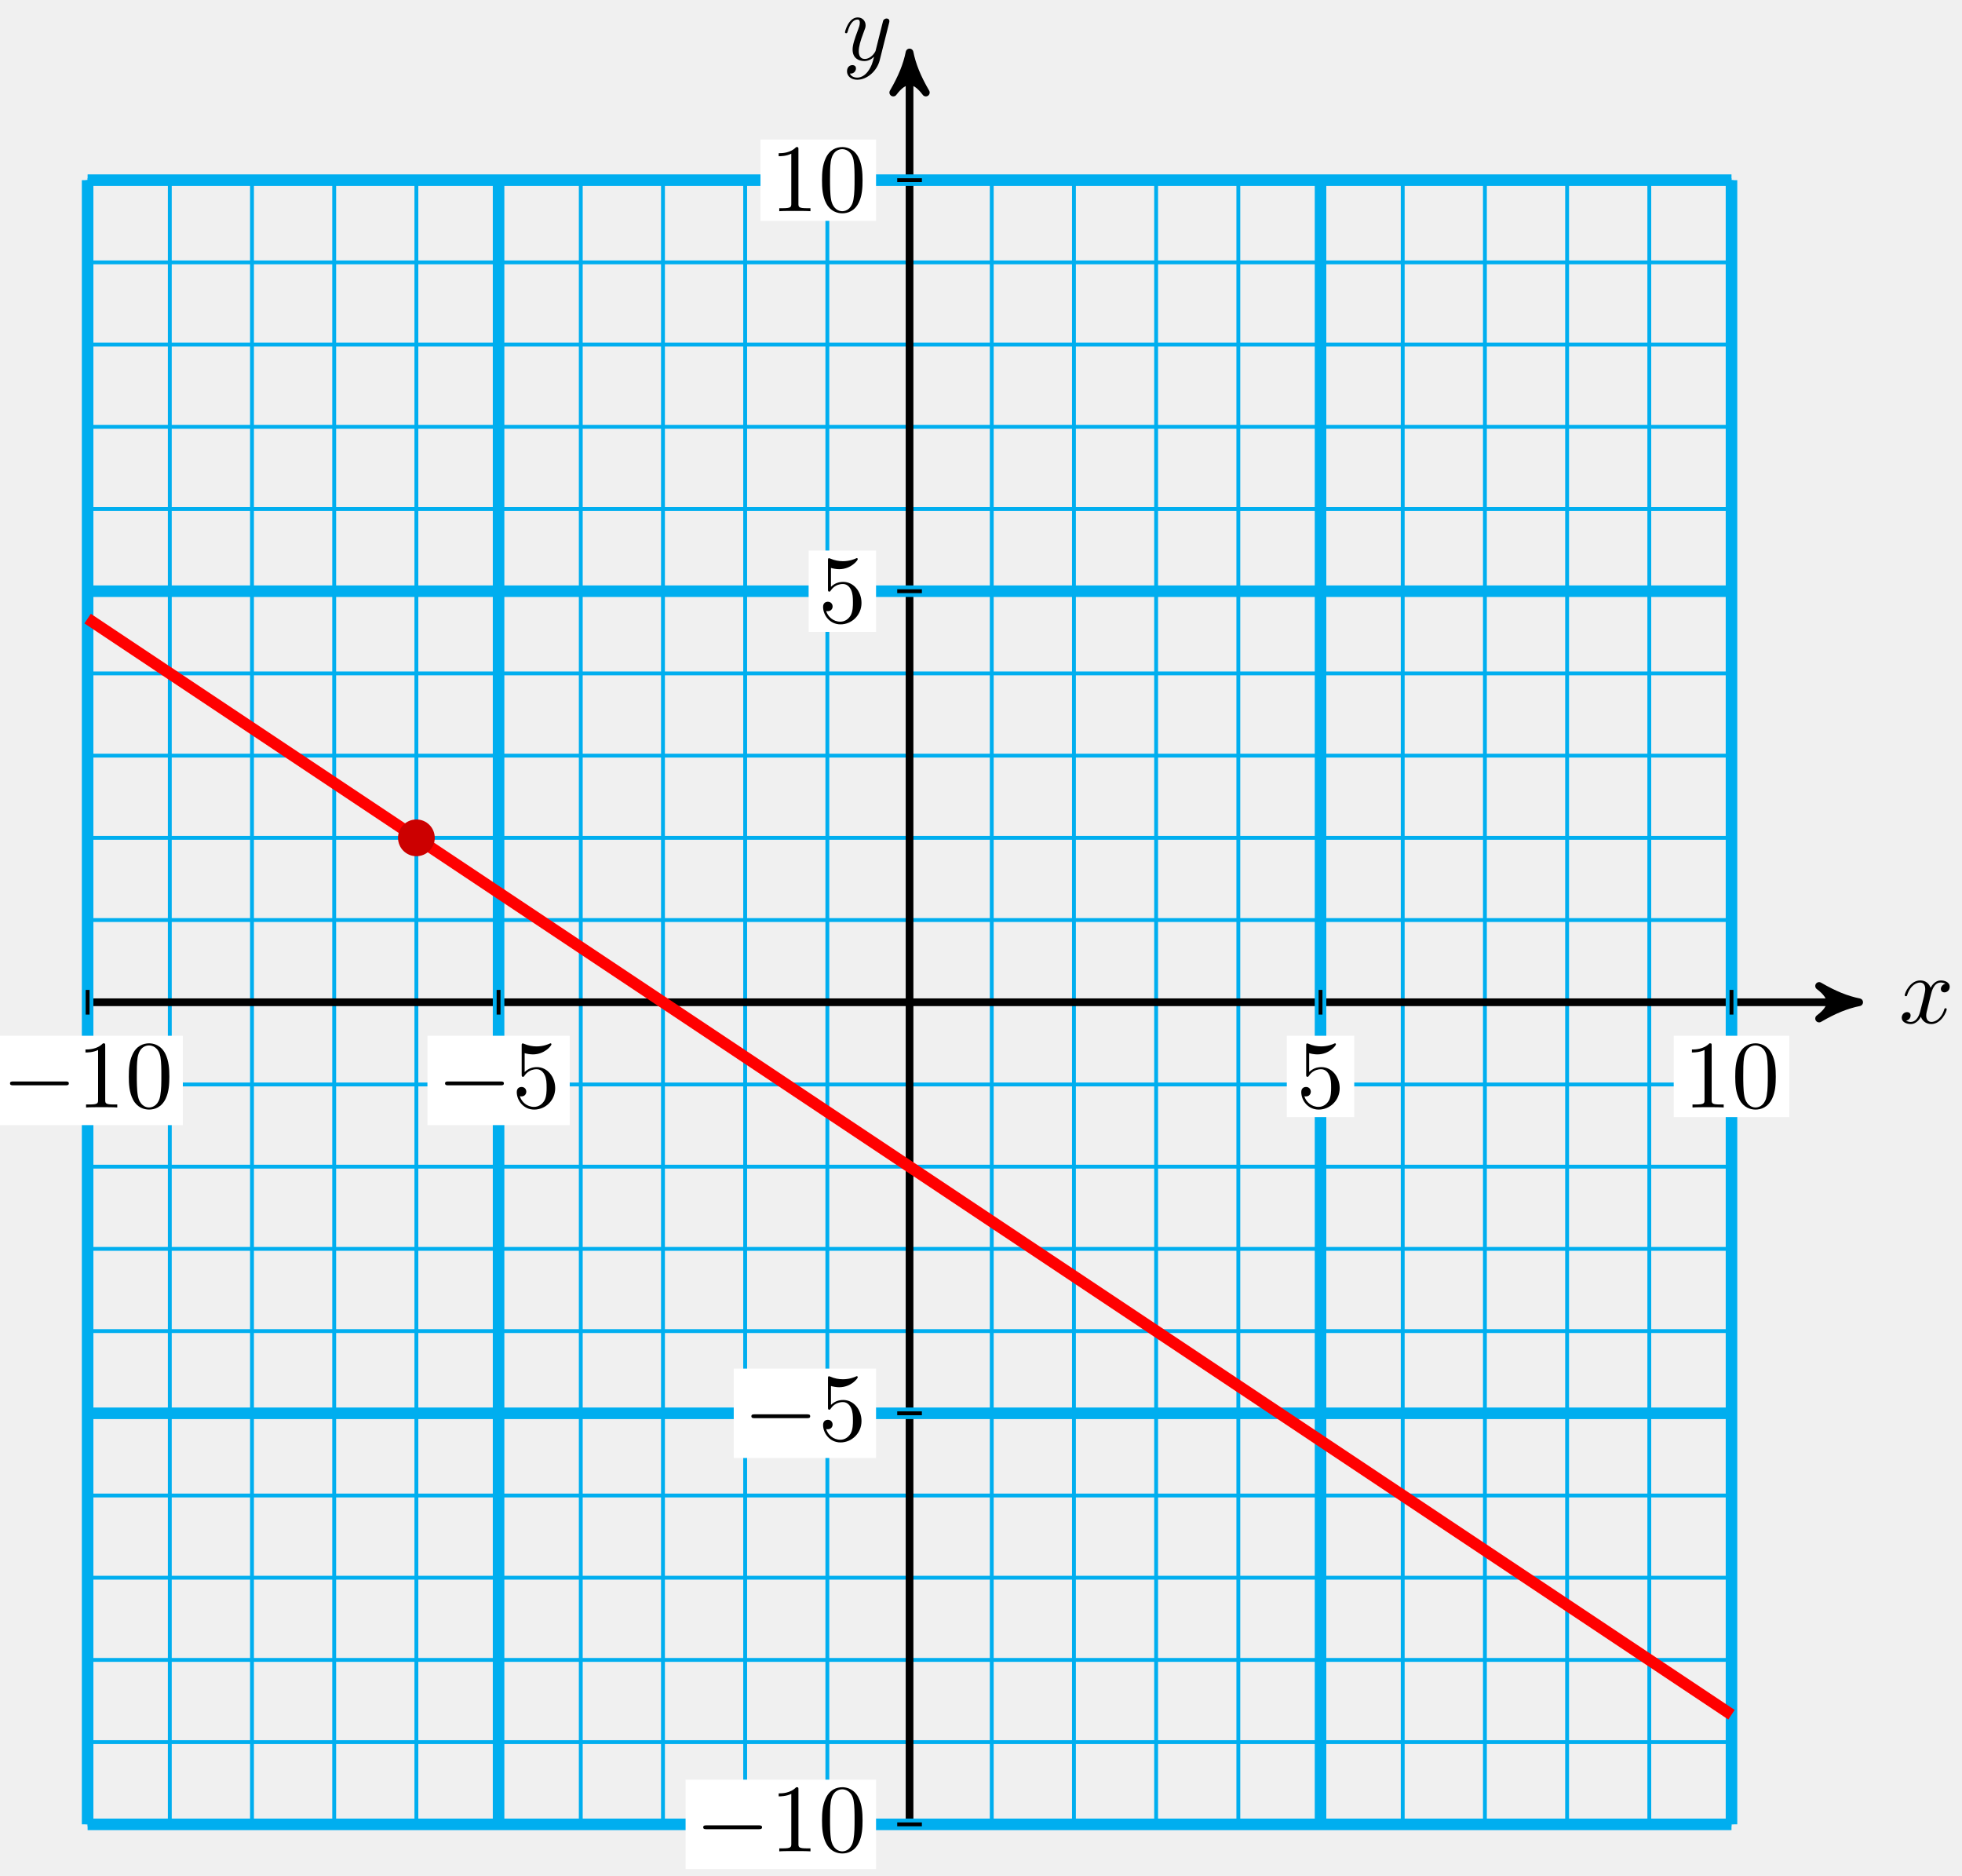
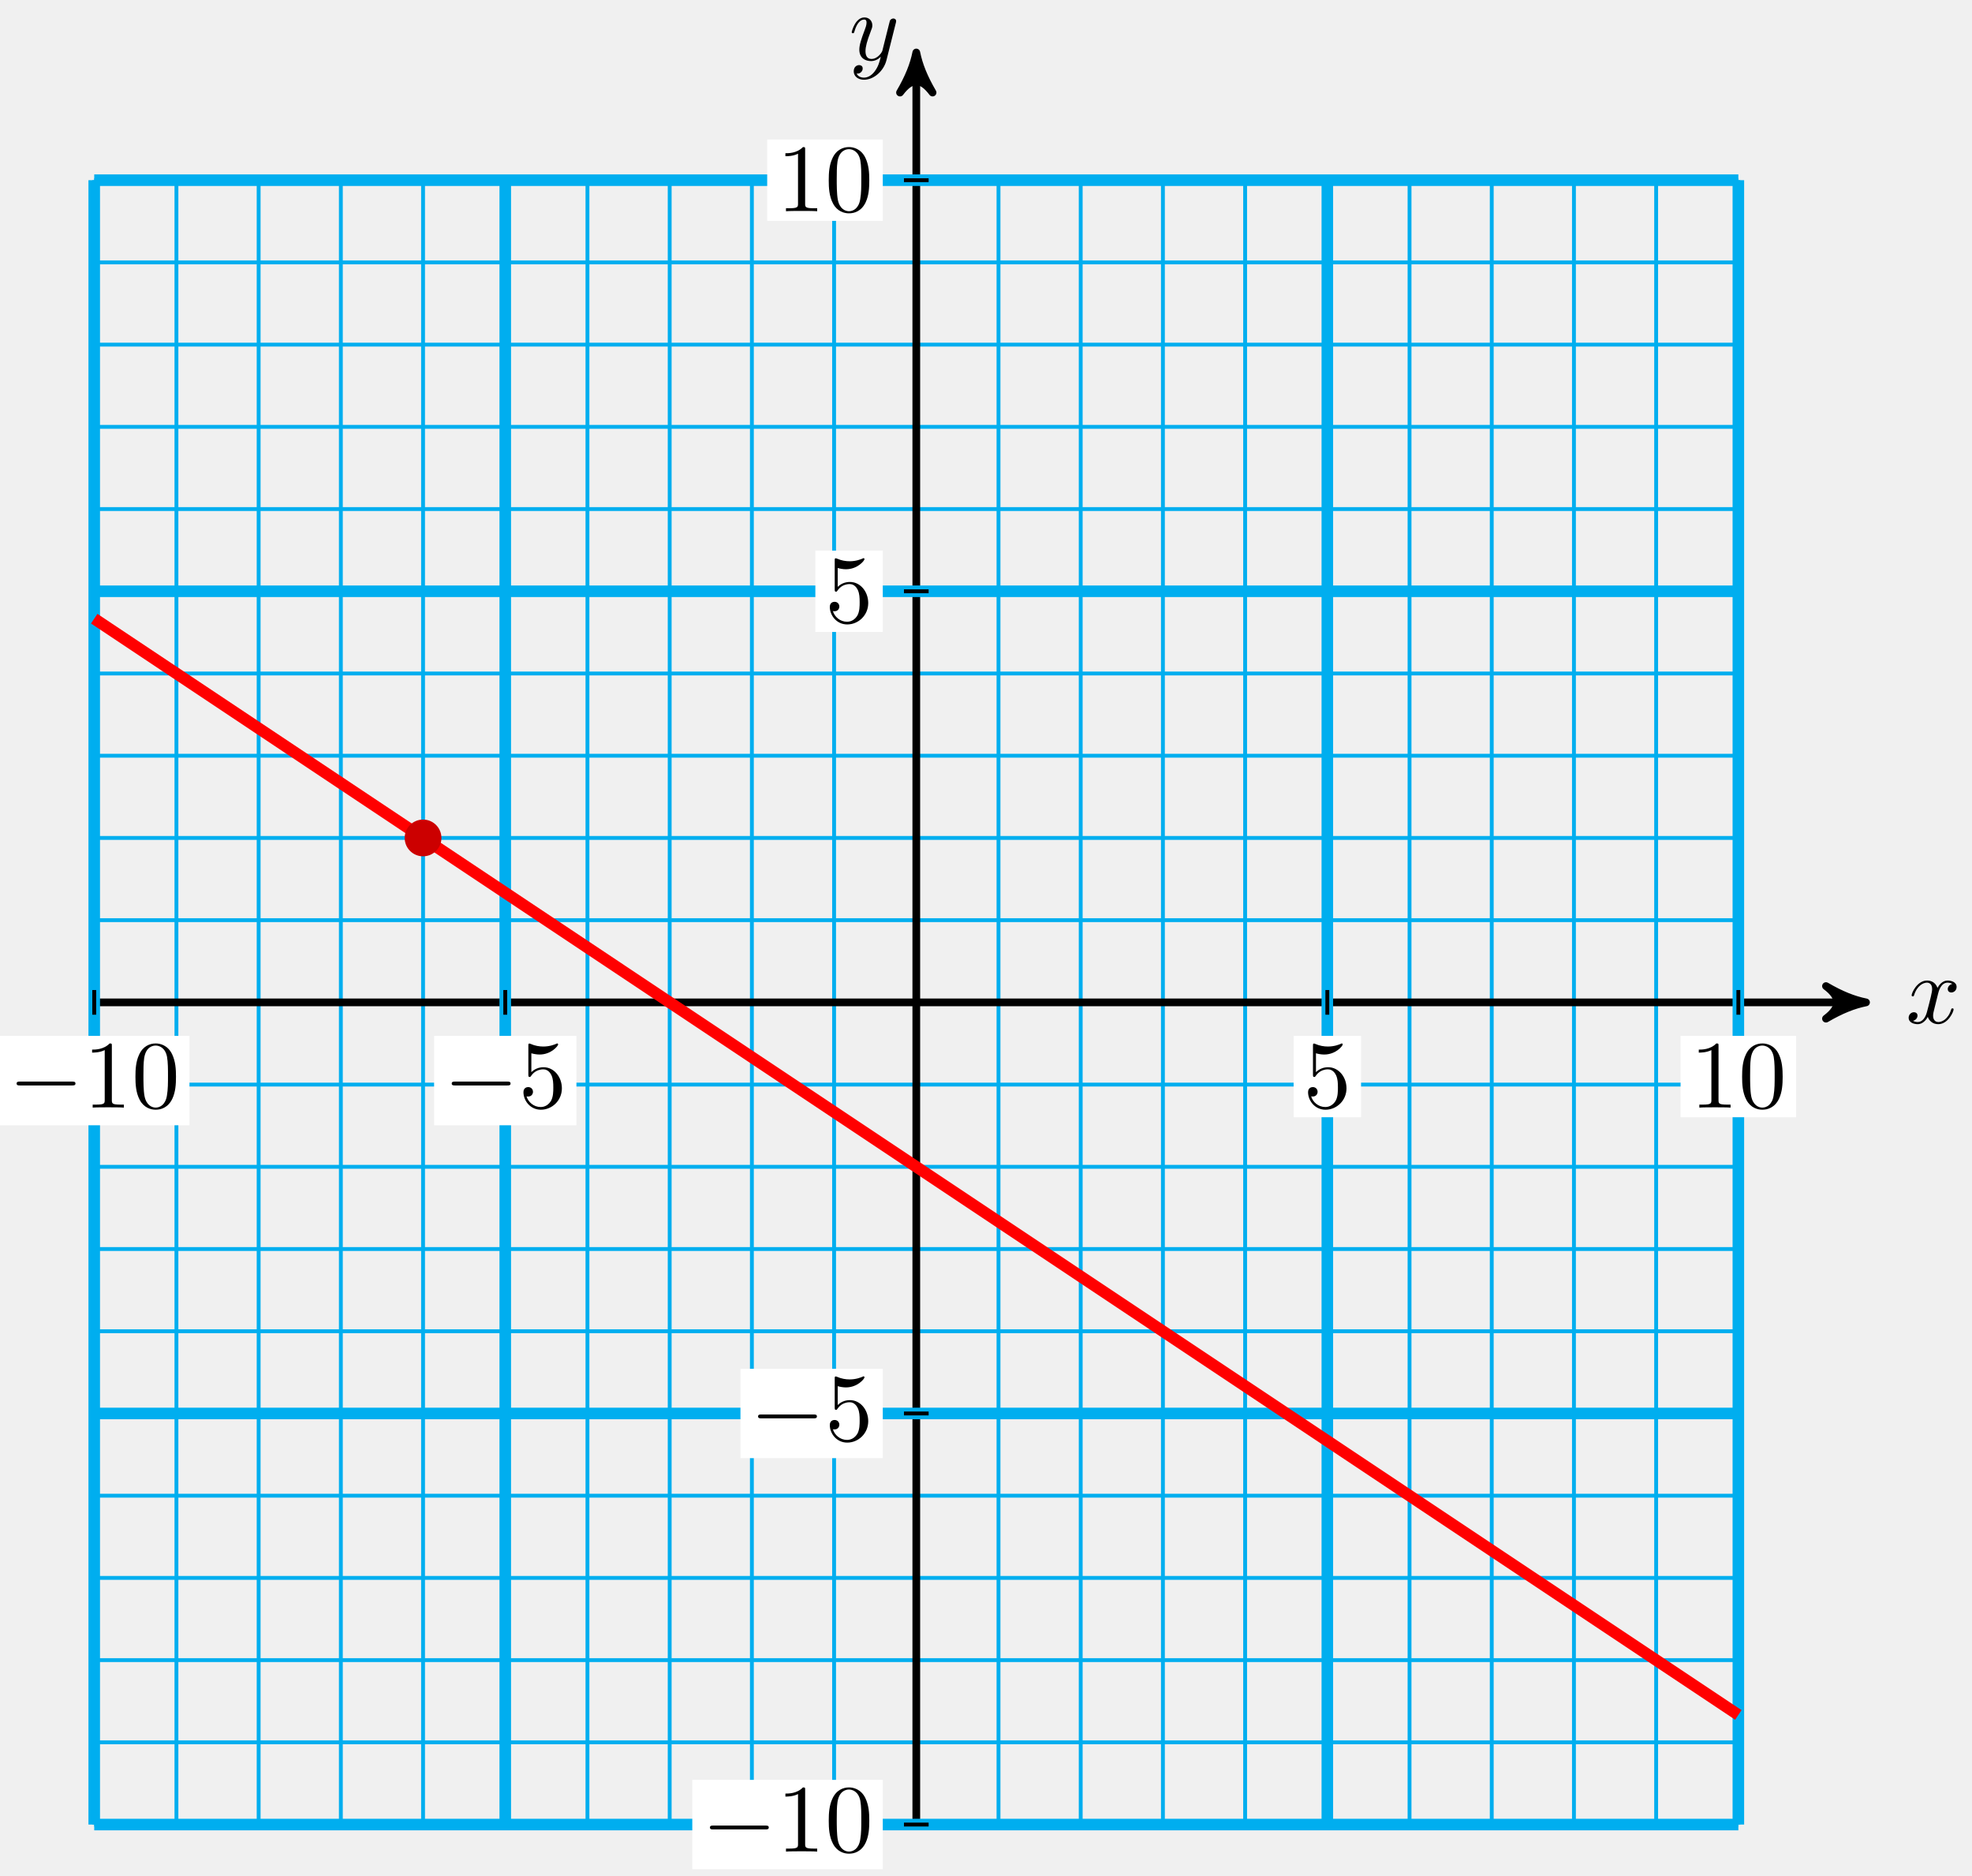
- <svg xmlns="http://www.w3.org/2000/svg" xmlns:xlink="http://www.w3.org/1999/xlink" version="1.1" width="203" height="194" viewBox="0 0 203 194">
+ <svg xmlns="http://www.w3.org/2000/svg" xmlns:xlink="http://www.w3.org/1999/xlink" version="1.1" width="204" height="194" viewBox="0 0 204 194">
  <defs>
    <path id="font_1_1" d="M.334 .302C.34 .328 .363 .42 .433 .42 .438 .42 .462 .42 .483 .407 .455 .402 .435 .377 .435 .353 .435 .337 .446 .318 .473 .318 .495 .318 .527 .336 .527 .376 .527 .428 .468 .442 .434 .442 .376 .442 .341 .389 .329 .366 .304 .432 .25 .442 .221 .442 .117 .442 .06 .313 .06 .288 .06 .278 .07 .278 .072 .278 .08 .278 .083 .28 .085 .289 .119 .395 .185 .42 .219 .42 .238 .42 .273 .411 .273 .353 .273 .322 .256 .255 .219 .115 .203 .053 .168 .011 .124 .011 .118 .011 .095 .011 .074 .024 .099 .029 .121 .05 .121 .078 .121 .105 .099 .113 .084 .113 .054 .113 .029 .087 .029 .055 .029 .009 .079-.011 .123-.011 .189-.011 .225 .059 .228 .065 .24 .028 .276-.011 .336-.011 .439-.011 .496 .118 .496 .143 .496 .153 .487 .153 .484 .153 .475 .153 .473 .149 .471 .142 .438 .035 .37 .011 .338 .011 .299 .011 .283 .043 .283 .077 .283 .099 .289 .121 .3 .165L.334 .302Z" />
    <path id="font_1_2" d="M.486 .381C.49 .395 .49 .397 .49 .404 .49 .422 .476 .431 .461 .431 .451 .431 .435 .425 .426 .41 .424 .405 .416 .374 .412 .356 .405 .33 .398 .303 .392 .276L.347 .096C.343 .081 .3 .011 .234 .011 .183 .011 .172 .055 .172 .092 .172 .138 .189 .2 .223 .288 .239 .329 .243 .34 .243 .36 .243 .405 .211 .442 .161 .442 .066 .442 .029 .297 .029 .288 .029 .278 .039 .278 .041 .278 .051 .278 .052 .28 .057 .296 .084 .39 .124 .42 .158 .42 .166 .42 .183 .42 .183 .388 .183 .363 .173 .337 .166 .318 .126 .212 .108 .155 .108 .108 .108 .019 .171-.011 .23-.011 .269-.011 .303 .006 .331 .034 .318-.018 .306-.067 .266-.12 .24-.154 .202-.183 .156-.183 .142-.183 .097-.18 .08-.141 .096-.141 .109-.141 .123-.129 .133-.12 .143-.107 .143-.088 .143-.057 .116-.053 .106-.053 .083-.053 .05-.069 .05-.118 .05-.168 .094-.205 .156-.205 .259-.205 .362-.114 .39-.001L.486 .381Z" />
    <path id="font_2_1" d="M.659 .23C.676 .23 .694 .23 .694 .25 .694 .27 .676 .27 .659 .27H.118C.101 .27 .083 .27 .083 .25 .083 .23 .101 .23 .118 .23H.659Z" />
    <path id="font_3_3" d="M.449 .2C.449 .319 .367 .419 .259 .419 .211 .419 .168 .403 .132 .368V.564C.152 .558 .185 .551 .217 .551 .34 .551 .41 .642 .41 .655 .41 .661 .407 .666 .4 .666 .399 .666 .397 .666 .392 .663 .372 .654 .323 .634 .256 .634 .216 .634 .17 .641 .123 .662 .115 .665 .113 .665 .111 .665 .101 .665 .101 .657 .101 .641V.344C.101 .326 .101 .318 .115 .318 .122 .318 .124 .321 .128 .327 .139 .343 .176 .397 .257 .397 .309 .397 .334 .351 .342 .333 .358 .296 .36 .257 .36 .207 .36 .172 .36 .112 .336 .07 .312 .031 .275 .006 .229 .006 .156 .006 .099 .058 .082 .117 .085 .116 .088 .115 .099 .115 .132 .115 .149 .14 .149 .164 .149 .188 .132 .213 .099 .213 .085 .213 .05 .206 .05 .16 .05 .074 .119-.022 .231-.022 .347-.022 .449 .073 .449 .2Z" />
    <path id="font_3_2" d="M.294 .64C.294 .664 .294 .666 .271 .666 .209 .602 .121 .602 .089 .602V.571C.109 .571 .168 .571 .22 .597V.079C.22 .043 .217 .031 .127 .031H.095V0C.13 .003 .217 .003 .257 .003 .297 .003 .384 .003 .419 0V.031H.387C.297 .031 .294 .042 .294 .079V.64Z" />
    <path id="font_3_1" d="M.46 .32C.46 .4 .455 .48 .42 .554 .374 .65 .292 .666 .25 .666 .19 .666 .117 .64 .076 .547 .044 .478 .039 .4 .039 .32 .039 .245 .043 .155 .084 .079 .127-.002 .2-.022 .249-.022 .303-.022 .379-.001 .423 .094 .455 .163 .46 .241 .46 .32M.249-0C.21-0 .151 .025 .133 .121 .122 .181 .122 .273 .122 .332 .122 .396 .122 .462 .13 .516 .149 .635 .224 .644 .249 .644 .282 .644 .348 .626 .367 .527 .377 .471 .377 .395 .377 .332 .377 .257 .377 .189 .366 .125 .351 .03 .294-0 .249-0Z" />
  </defs>
-   <path transform="matrix(1.00002,0,0,-1.00002,94.10764,103.6808)" stroke-width=".399" stroke-linecap="butt" stroke-miterlimit="10" stroke-linejoin="miter" fill="none" stroke="#00aeef" d="M-85.041-85.041H85.041M-85.041-76.537H85.041M-85.041-68.033H85.041M-85.041-59.529H85.041M-85.041-51.025H85.041M-85.041-42.521H85.041M-85.041-34.017H85.041M-85.041-25.512H85.041M-85.041-17.008H85.041M-85.041-8.504H85.041M-85.041 0H85.041M-85.041 8.504H85.041M-85.041 17.008H85.041M-85.041 25.512H85.041M-85.041 34.017H85.041M-85.041 42.521H85.041M-85.041 51.025H85.041M-85.041 59.529H85.041M-85.041 68.033H85.041M-85.041 76.537H85.041M-85.041 85.038H85.041M-85.041-85.041V85.041M-76.537-85.041V85.041M-68.033-85.041V85.041M-59.529-85.041V85.041M-51.025-85.041V85.041M-42.521-85.041V85.041M-34.017-85.041V85.041M-25.512-85.041V85.041M-17.008-85.041V85.041M-8.504-85.041V85.041M0-85.041V85.041M8.504-85.041V85.041M17.008-85.041V85.041M25.512-85.041V85.041M34.017-85.041V85.041M42.521-85.041V85.041M51.025-85.041V85.041M59.529-85.041V85.041M68.033-85.041V85.041M76.537-85.041V85.041M85.038-85.041V85.041M85.041 85.041" />
-   <path transform="matrix(1.00002,0,0,-1.00002,94.10764,103.6808)" stroke-width=".797" stroke-linecap="butt" stroke-miterlimit="10" stroke-linejoin="miter" fill="none" stroke="#000000" d="M-85.041 0H97.213" />
-   <path transform="matrix(1.00002,0,0,-1.00002,191.3229,103.6808)" d="M1.036 0C-.259 .259-1.554 .777-3.108 1.684-1.554 .518-1.554-.518-3.108-1.684-1.554-.777-.259-.259 1.036 0Z" />
-   <path transform="matrix(1.00002,0,0,-1.00002,191.3229,103.6808)" stroke-width=".797" stroke-linecap="butt" stroke-linejoin="round" fill="none" stroke="#000000" d="M1.036 0C-.259 .259-1.554 .777-3.108 1.684-1.554 .518-1.554-.518-3.108-1.684-1.554-.777-.259-.259 1.036 0Z" />
-   <use data-text="x" xlink:href="#font_1_1" transform="matrix(9.962799,0,0,-9.962799,196.4767,105.8259)" />
-   <path transform="matrix(1.00002,0,0,-1.00002,94.10764,103.6808)" stroke-width=".797" stroke-linecap="butt" stroke-miterlimit="10" stroke-linejoin="miter" fill="none" stroke="#000000" d="M0-85.041V97.213" />
-   <path transform="matrix(0,-1.00002,-1.00002,-0,94.10764,6.465538)" d="M1.036 0C-.259 .259-1.554 .777-3.108 1.684-1.554 .518-1.554-.518-3.108-1.684-1.554-.777-.259-.259 1.036 0Z" />
-   <path transform="matrix(0,-1.00002,-1.00002,-0,94.10764,6.465538)" stroke-width=".797" stroke-linecap="butt" stroke-linejoin="round" fill="none" stroke="#000000" d="M1.036 0C-.259 .259-1.554 .777-3.108 1.684-1.554 .518-1.554-.518-3.108-1.684-1.554-.777-.259-.259 1.036 0Z" />
-   <use data-text="y" xlink:href="#font_1_2" transform="matrix(9.962799,0,0,-9.962799,87.1385,6.206864)" />
-   <path transform="matrix(1.00002,0,0,-1.00002,94.10764,103.6808)" stroke-width="1.196" stroke-linecap="butt" stroke-miterlimit="10" stroke-linejoin="miter" fill="none" stroke="#00aeef" d="M-42.521-85.041V85.041" />
-   <path transform="matrix(1.00002,0,0,-1.00002,94.10764,103.6808)" stroke-width="1.196" stroke-linecap="butt" stroke-miterlimit="10" stroke-linejoin="miter" fill="none" stroke="#00aeef" d="M-85.041-42.521H85.041" />
-   <path transform="matrix(1.00002,0,0,-1.00002,94.10764,103.6808)" stroke-width=".399" stroke-linecap="butt" stroke-miterlimit="10" stroke-linejoin="miter" fill="none" stroke="#000000" d="M-42.521 1.276V-1.276" />
-   <path transform="matrix(1.00002,0,0,-1.00002,94.10764,103.6808)" d="M-49.882-12.711H-35.159V-3.467H-49.882Z" fill="#ffffff" />
-   <use data-text="−" xlink:href="#font_2_1" transform="matrix(9.962799,0,0,-9.962799,45.22066,114.565)" />
-   <use data-text="5" xlink:href="#font_3_3" transform="matrix(9.962799,0,0,-9.962799,52.9698,114.565)" />
-   <path transform="matrix(1.00002,0,0,-1.00002,94.10764,103.6808)" stroke-width=".399" stroke-linecap="butt" stroke-miterlimit="10" stroke-linejoin="miter" fill="none" stroke="#000000" d="M1.276-42.521H-1.276" />
-   <path transform="matrix(1.00002,0,0,-1.00002,94.10764,103.6808)" d="M-18.19-47.142H-3.467V-37.899H-18.19Z" fill="#ffffff" />
-   <use data-text="−" xlink:href="#font_2_1" transform="matrix(9.962799,0,0,-9.962799,76.91329,148.9977)" />
-   <use data-text="5" xlink:href="#font_3_3" transform="matrix(9.962799,0,0,-9.962799,84.66244,148.9977)" />
-   <path transform="matrix(1.00002,0,0,-1.00002,94.10764,103.6808)" stroke-width="1.196" stroke-linecap="butt" stroke-miterlimit="10" stroke-linejoin="miter" fill="none" stroke="#00aeef" d="M42.521-85.041V85.041" />
-   <path transform="matrix(1.00002,0,0,-1.00002,94.10764,103.6808)" stroke-width="1.196" stroke-linecap="butt" stroke-miterlimit="10" stroke-linejoin="miter" fill="none" stroke="#00aeef" d="M-85.041 42.521H85.041" />
-   <path transform="matrix(1.00002,0,0,-1.00002,94.10764,103.6808)" stroke-width=".399" stroke-linecap="butt" stroke-miterlimit="10" stroke-linejoin="miter" fill="none" stroke="#000000" d="M42.521 1.276V-1.276" />
-   <path transform="matrix(1.00002,0,0,-1.00002,94.10764,103.6808)" d="M39.034-11.88H46.008V-3.467H39.034Z" fill="#ffffff" />
-   <use data-text="5" xlink:href="#font_3_3" transform="matrix(9.962799,0,0,-9.962799,134.1384,114.565)" />
-   <path transform="matrix(1.00002,0,0,-1.00002,94.10764,103.6808)" stroke-width=".399" stroke-linecap="butt" stroke-miterlimit="10" stroke-linejoin="miter" fill="none" stroke="#000000" d="M1.276 42.521H-1.276" />
-   <path transform="matrix(1.00002,0,0,-1.00002,94.10764,103.6808)" d="M-10.441 38.314H-3.467V46.727H-10.441Z" fill="#ffffff" />
-   <use data-text="5" xlink:href="#font_3_3" transform="matrix(9.962799,0,0,-9.962799,84.66245,64.37003)" />
-   <path transform="matrix(1.00002,0,0,-1.00002,94.10764,103.6808)" stroke-width="1.196" stroke-linecap="butt" stroke-miterlimit="10" stroke-linejoin="miter" fill="none" stroke="#00aeef" d="M-85.041-85.041V85.041" />
-   <path transform="matrix(1.00002,0,0,-1.00002,94.10764,103.6808)" stroke-width="1.196" stroke-linecap="butt" stroke-miterlimit="10" stroke-linejoin="miter" fill="none" stroke="#00aeef" d="M-85.041-85.041H85.041" />
-   <path transform="matrix(1.00002,0,0,-1.00002,94.10764,103.6808)" stroke-width=".399" stroke-linecap="butt" stroke-miterlimit="10" stroke-linejoin="miter" fill="none" stroke="#000000" d="M-85.041 1.276V-1.276" />
-   <path transform="matrix(1.00002,0,0,-1.00002,94.10764,103.6808)" d="M-94.893-12.711H-75.189V-3.467H-94.893Z" fill="#ffffff" />
-   <use data-text="−" xlink:href="#font_2_1" transform="matrix(9.962799,0,0,-9.962799,.2087555,114.565)" />
-   <use data-text="1" xlink:href="#font_3_2" transform="matrix(9.962799,0,0,-9.962799,7.957901,114.565)" />
-   <use data-text="0" xlink:href="#font_3_1" transform="matrix(9.962799,0,0,-9.962799,12.93928,114.565)" />
-   <path transform="matrix(1.00002,0,0,-1.00002,94.10764,103.6808)" stroke-width=".399" stroke-linecap="butt" stroke-miterlimit="10" stroke-linejoin="miter" fill="none" stroke="#000000" d="M1.276-85.041H-1.276" />
-   <path transform="matrix(1.00002,0,0,-1.00002,94.10764,103.6808)" d="M-23.172-89.663H-3.467V-80.42H-23.172Z" fill="#ffffff" />
-   <use data-text="−" xlink:href="#font_2_1" transform="matrix(9.962799,0,0,-9.962799,71.93219,191.5186)" />
-   <use data-text="1" xlink:href="#font_3_2" transform="matrix(9.962799,0,0,-9.962799,79.68134,191.5186)" />
-   <use data-text="0" xlink:href="#font_3_1" transform="matrix(9.962799,0,0,-9.962799,84.66272,191.5186)" />
-   <path transform="matrix(1.00002,0,0,-1.00002,94.10764,103.6808)" stroke-width="1.196" stroke-linecap="butt" stroke-miterlimit="10" stroke-linejoin="miter" fill="none" stroke="#00aeef" d="M85.041-85.041V85.041" />
-   <path transform="matrix(1.00002,0,0,-1.00002,94.10764,103.6808)" stroke-width="1.196" stroke-linecap="butt" stroke-miterlimit="10" stroke-linejoin="miter" fill="none" stroke="#00aeef" d="M-85.041 85.041H85.041" />
-   <path transform="matrix(1.00002,0,0,-1.00002,94.10764,103.6808)" stroke-width=".399" stroke-linecap="butt" stroke-miterlimit="10" stroke-linejoin="miter" fill="none" stroke="#000000" d="M85.041 1.276V-1.276" />
-   <path transform="matrix(1.00002,0,0,-1.00002,94.10764,103.6808)" d="M79.064-11.88H91.019V-3.467H79.064Z" fill="#ffffff" />
-   <use data-text="1" xlink:href="#font_3_2" transform="matrix(9.962799,0,0,-9.962799,174.1692,114.565)" />
-   <use data-text="0" xlink:href="#font_3_1" transform="matrix(9.962799,0,0,-9.962799,179.1506,114.565)" />
-   <path transform="matrix(1.00002,0,0,-1.00002,94.10764,103.6808)" stroke-width=".399" stroke-linecap="butt" stroke-miterlimit="10" stroke-linejoin="miter" fill="none" stroke="#000000" d="M1.276 85.041H-1.276" />
-   <path transform="matrix(1.00002,0,0,-1.00002,94.10764,103.6808)" d="M-15.423 80.835H-3.467V89.248H-15.423Z" fill="#ffffff" />
-   <use data-text="1" xlink:href="#font_3_2" transform="matrix(9.962799,0,0,-9.962799,79.68034,21.84818)" />
-   <use data-text="0" xlink:href="#font_3_1" transform="matrix(9.962799,0,0,-9.962799,84.66173,21.84818)" />
-   <path transform="matrix(1.00002,0,0,-1.00002,94.10764,103.6808)" stroke-width="1.196" stroke-linecap="butt" stroke-miterlimit="10" stroke-linejoin="miter" fill="none" stroke="#ff0000" d="M-85.041 39.686 85.041-73.702" />
-   <path transform="matrix(1.00002,0,0,-1.00002,94.10764,103.6808)" d="M-49.324 17.008C-49.324 17.948-50.085 18.709-51.025 18.709-51.964 18.709-52.726 17.948-52.726 17.008-52.726 16.069-51.964 15.307-51.025 15.307-50.085 15.307-49.324 16.069-49.324 17.008ZM-51.025 17.008" fill="#cc0000" />
-   <path transform="matrix(1.00002,0,0,-1.00002,94.10764,103.6808)" stroke-width=".399" stroke-linecap="butt" stroke-miterlimit="10" stroke-linejoin="miter" fill="none" stroke="#cc0000" d="M-49.324 17.008C-49.324 17.948-50.085 18.709-51.025 18.709-51.964 18.709-52.726 17.948-52.726 17.008-52.726 16.069-51.964 15.307-51.025 15.307-50.085 15.307-49.324 16.069-49.324 17.008ZM-51.025 17.008" />
+   <path transform="matrix(1,0,0,-1.00002,94.789,103.6808)" stroke-width=".399" stroke-linecap="butt" stroke-miterlimit="10" stroke-linejoin="miter" fill="none" stroke="#00aeef" d="M-85.041-85.041H85.041M-85.041-76.537H85.041M-85.041-68.033H85.041M-85.041-59.529H85.041M-85.041-51.025H85.041M-85.041-42.521H85.041M-85.041-34.017H85.041M-85.041-25.512H85.041M-85.041-17.008H85.041M-85.041-8.504H85.041M-85.041 0H85.041M-85.041 8.504H85.041M-85.041 17.008H85.041M-85.041 25.512H85.041M-85.041 34.017H85.041M-85.041 42.521H85.041M-85.041 51.025H85.041M-85.041 59.529H85.041M-85.041 68.033H85.041M-85.041 76.537H85.041M-85.041 85.038H85.041M-85.041-85.041V85.041M-76.537-85.041V85.041M-68.033-85.041V85.041M-59.529-85.041V85.041M-51.025-85.041V85.041M-42.521-85.041V85.041M-34.017-85.041V85.041M-25.512-85.041V85.041M-17.008-85.041V85.041M-8.504-85.041V85.041M0-85.041V85.041M8.504-85.041V85.041M17.008-85.041V85.041M25.512-85.041V85.041M34.017-85.041V85.041M42.521-85.041V85.041M51.025-85.041V85.041M59.529-85.041V85.041M68.033-85.041V85.041M76.537-85.041V85.041M85.038-85.041V85.041M85.041 85.041" />
+   <path transform="matrix(1,0,0,-1.00002,94.789,103.6808)" stroke-width=".797" stroke-linecap="butt" stroke-miterlimit="10" stroke-linejoin="miter" fill="none" stroke="#000000" d="M-85.041 0H97.213" />
+   <path transform="matrix(1,0,0,-1.00002,192.0023,103.6808)" d="M1.036 0C-.259 .259-1.554 .777-3.108 1.684-1.554 .518-1.554-.518-3.108-1.684-1.554-.777-.259-.259 1.036 0Z" />
+   <path transform="matrix(1,0,0,-1.00002,192.0023,103.6808)" stroke-width=".797" stroke-linecap="butt" stroke-linejoin="round" fill="none" stroke="#000000" d="M1.036 0C-.259 .259-1.554 .777-3.108 1.684-1.554 .518-1.554-.518-3.108-1.684-1.554-.777-.259-.259 1.036 0Z" />
+   <use data-text="x" xlink:href="#font_1_1" transform="matrix(9.9626,0,0,-9.962799,197.156,105.8259)" />
+   <path transform="matrix(1,0,0,-1.00002,94.789,103.6808)" stroke-width=".797" stroke-linecap="butt" stroke-miterlimit="10" stroke-linejoin="miter" fill="none" stroke="#000000" d="M0-85.041V97.213" />
+   <path transform="matrix(0,-1.00002,-1,-0,94.789,6.465538)" d="M1.036 0C-.259 .259-1.554 .777-3.108 1.684-1.554 .518-1.554-.518-3.108-1.684-1.554-.777-.259-.259 1.036 0Z" />
+   <path transform="matrix(0,-1.00002,-1,-0,94.789,6.465538)" stroke-width=".797" stroke-linecap="butt" stroke-linejoin="round" fill="none" stroke="#000000" d="M1.036 0C-.259 .259-1.554 .777-3.108 1.684-1.554 .518-1.554-.518-3.108-1.684-1.554-.777-.259-.259 1.036 0Z" />
+   <use data-text="y" xlink:href="#font_1_2" transform="matrix(9.9626,0,0,-9.962799,87.82,6.206864)" />
+   <path transform="matrix(1,0,0,-1.00002,94.789,103.6808)" stroke-width="1.196" stroke-linecap="butt" stroke-miterlimit="10" stroke-linejoin="miter" fill="none" stroke="#00aeef" d="M-42.521-85.041V85.041" />
+   <path transform="matrix(1,0,0,-1.00002,94.789,103.6808)" stroke-width="1.196" stroke-linecap="butt" stroke-miterlimit="10" stroke-linejoin="miter" fill="none" stroke="#00aeef" d="M-85.041-42.521H85.041" />
+   <path transform="matrix(1,0,0,-1.00002,94.789,103.6808)" stroke-width=".399" stroke-linecap="butt" stroke-miterlimit="10" stroke-linejoin="miter" fill="none" stroke="#000000" d="M-42.521 1.276V-1.276" />
+   <path transform="matrix(1,0,0,-1.00002,94.789,103.6808)" d="M-49.882-12.711H-35.159V-3.467H-49.882Z" fill="#ffffff" />
+   <use data-text="−" xlink:href="#font_2_1" transform="matrix(9.9626,0,0,-9.962799,45.903,114.565)" />
+   <use data-text="5" xlink:href="#font_3_3" transform="matrix(9.9626,0,0,-9.962799,53.65199,114.565)" />
+   <path transform="matrix(1,0,0,-1.00002,94.789,103.6808)" stroke-width=".399" stroke-linecap="butt" stroke-miterlimit="10" stroke-linejoin="miter" fill="none" stroke="#000000" d="M1.276-42.521H-1.276" />
+   <path transform="matrix(1,0,0,-1.00002,94.789,103.6808)" d="M-18.19-47.142H-3.467V-37.899H-18.19Z" fill="#ffffff" />
+   <use data-text="−" xlink:href="#font_2_1" transform="matrix(9.9626,0,0,-9.962799,77.595,148.9977)" />
+   <use data-text="5" xlink:href="#font_3_3" transform="matrix(9.9626,0,0,-9.962799,85.344,148.9977)" />
+   <path transform="matrix(1,0,0,-1.00002,94.789,103.6808)" stroke-width="1.196" stroke-linecap="butt" stroke-miterlimit="10" stroke-linejoin="miter" fill="none" stroke="#00aeef" d="M42.521-85.041V85.041" />
+   <path transform="matrix(1,0,0,-1.00002,94.789,103.6808)" stroke-width="1.196" stroke-linecap="butt" stroke-miterlimit="10" stroke-linejoin="miter" fill="none" stroke="#00aeef" d="M-85.041 42.521H85.041" />
+   <path transform="matrix(1,0,0,-1.00002,94.789,103.6808)" stroke-width=".399" stroke-linecap="butt" stroke-miterlimit="10" stroke-linejoin="miter" fill="none" stroke="#000000" d="M42.521 1.276V-1.276" />
+   <path transform="matrix(1,0,0,-1.00002,94.789,103.6808)" d="M39.034-11.88H46.008V-3.467H39.034Z" fill="#ffffff" />
+   <use data-text="5" xlink:href="#font_3_3" transform="matrix(9.9626,0,0,-9.962799,134.819,114.565)" />
+   <path transform="matrix(1,0,0,-1.00002,94.789,103.6808)" stroke-width=".399" stroke-linecap="butt" stroke-miterlimit="10" stroke-linejoin="miter" fill="none" stroke="#000000" d="M1.276 42.521H-1.276" />
+   <path transform="matrix(1,0,0,-1.00002,94.789,103.6808)" d="M-10.441 38.314H-3.467V46.727H-10.441Z" fill="#ffffff" />
+   <use data-text="5" xlink:href="#font_3_3" transform="matrix(9.9626,0,0,-9.962799,85.344,64.37003)" />
+   <path transform="matrix(1,0,0,-1.00002,94.789,103.6808)" stroke-width="1.196" stroke-linecap="butt" stroke-miterlimit="10" stroke-linejoin="miter" fill="none" stroke="#00aeef" d="M-85.041-85.041V85.041" />
+   <path transform="matrix(1,0,0,-1.00002,94.789,103.6808)" stroke-width="1.196" stroke-linecap="butt" stroke-miterlimit="10" stroke-linejoin="miter" fill="none" stroke="#00aeef" d="M-85.041-85.041H85.041" />
+   <path transform="matrix(1,0,0,-1.00002,94.789,103.6808)" stroke-width=".399" stroke-linecap="butt" stroke-miterlimit="10" stroke-linejoin="miter" fill="none" stroke="#000000" d="M-85.041 1.276V-1.276" />
+   <path transform="matrix(1,0,0,-1.00002,94.789,103.6808)" d="M-94.893-12.711H-75.189V-3.467H-94.893Z" fill="#ffffff" />
+   <use data-text="−" xlink:href="#font_2_1" transform="matrix(9.9626,0,0,-9.962799,.8919983,114.565)" />
+   <use data-text="1" xlink:href="#font_3_2" transform="matrix(9.9626,0,0,-9.962799,8.640991,114.565)" />
+   <use data-text="0" xlink:href="#font_3_1" transform="matrix(9.9626,0,0,-9.962799,13.62228,114.565)" />
+   <path transform="matrix(1,0,0,-1.00002,94.789,103.6808)" stroke-width=".399" stroke-linecap="butt" stroke-miterlimit="10" stroke-linejoin="miter" fill="none" stroke="#000000" d="M1.276-85.041H-1.276" />
+   <path transform="matrix(1,0,0,-1.00002,94.789,103.6808)" d="M-23.172-89.663H-3.467V-80.42H-23.172Z" fill="#ffffff" />
+   <use data-text="−" xlink:href="#font_2_1" transform="matrix(9.9626,0,0,-9.962799,72.614,191.5186)" />
+   <use data-text="1" xlink:href="#font_3_2" transform="matrix(9.9626,0,0,-9.962799,80.36299,191.5186)" />
+   <use data-text="0" xlink:href="#font_3_1" transform="matrix(9.9626,0,0,-9.962799,85.34429,191.5186)" />
+   <path transform="matrix(1,0,0,-1.00002,94.789,103.6808)" stroke-width="1.196" stroke-linecap="butt" stroke-miterlimit="10" stroke-linejoin="miter" fill="none" stroke="#00aeef" d="M85.041-85.041V85.041" />
+   <path transform="matrix(1,0,0,-1.00002,94.789,103.6808)" stroke-width="1.196" stroke-linecap="butt" stroke-miterlimit="10" stroke-linejoin="miter" fill="none" stroke="#00aeef" d="M-85.041 85.041H85.041" />
+   <path transform="matrix(1,0,0,-1.00002,94.789,103.6808)" stroke-width=".399" stroke-linecap="butt" stroke-miterlimit="10" stroke-linejoin="miter" fill="none" stroke="#000000" d="M85.041 1.276V-1.276" />
+   <path transform="matrix(1,0,0,-1.00002,94.789,103.6808)" d="M79.064-11.88H91.019V-3.467H79.064Z" fill="#ffffff" />
+   <use data-text="1" xlink:href="#font_3_2" transform="matrix(9.9626,0,0,-9.962799,174.849,114.565)" />
+   <use data-text="0" xlink:href="#font_3_1" transform="matrix(9.9626,0,0,-9.962799,179.8303,114.565)" />
+   <path transform="matrix(1,0,0,-1.00002,94.789,103.6808)" stroke-width=".399" stroke-linecap="butt" stroke-miterlimit="10" stroke-linejoin="miter" fill="none" stroke="#000000" d="M1.276 85.041H-1.276" />
+   <path transform="matrix(1,0,0,-1.00002,94.789,103.6808)" d="M-15.423 80.835H-3.467V89.248H-15.423Z" fill="#ffffff" />
+   <use data-text="1" xlink:href="#font_3_2" transform="matrix(9.9626,0,0,-9.962799,80.362,21.84818)" />
+   <use data-text="0" xlink:href="#font_3_1" transform="matrix(9.9626,0,0,-9.962799,85.34329,21.84818)" />
+   <path transform="matrix(1,0,0,-1.00002,94.789,103.6808)" stroke-width="1.196" stroke-linecap="butt" stroke-miterlimit="10" stroke-linejoin="miter" fill="none" stroke="#ff0000" d="M-85.041 39.686 85.041-73.702" />
+   <path transform="matrix(1,0,0,-1.00002,94.789,103.6808)" d="M-49.324 17.008C-49.324 17.948-50.085 18.709-51.025 18.709-51.964 18.709-52.726 17.948-52.726 17.008-52.726 16.069-51.964 15.307-51.025 15.307-50.085 15.307-49.324 16.069-49.324 17.008ZM-51.025 17.008" fill="#cc0000" />
+   <path transform="matrix(1,0,0,-1.00002,94.789,103.6808)" stroke-width=".399" stroke-linecap="butt" stroke-miterlimit="10" stroke-linejoin="miter" fill="none" stroke="#cc0000" d="M-49.324 17.008C-49.324 17.948-50.085 18.709-51.025 18.709-51.964 18.709-52.726 17.948-52.726 17.008-52.726 16.069-51.964 15.307-51.025 15.307-50.085 15.307-49.324 16.069-49.324 17.008ZM-51.025 17.008" />
</svg>
